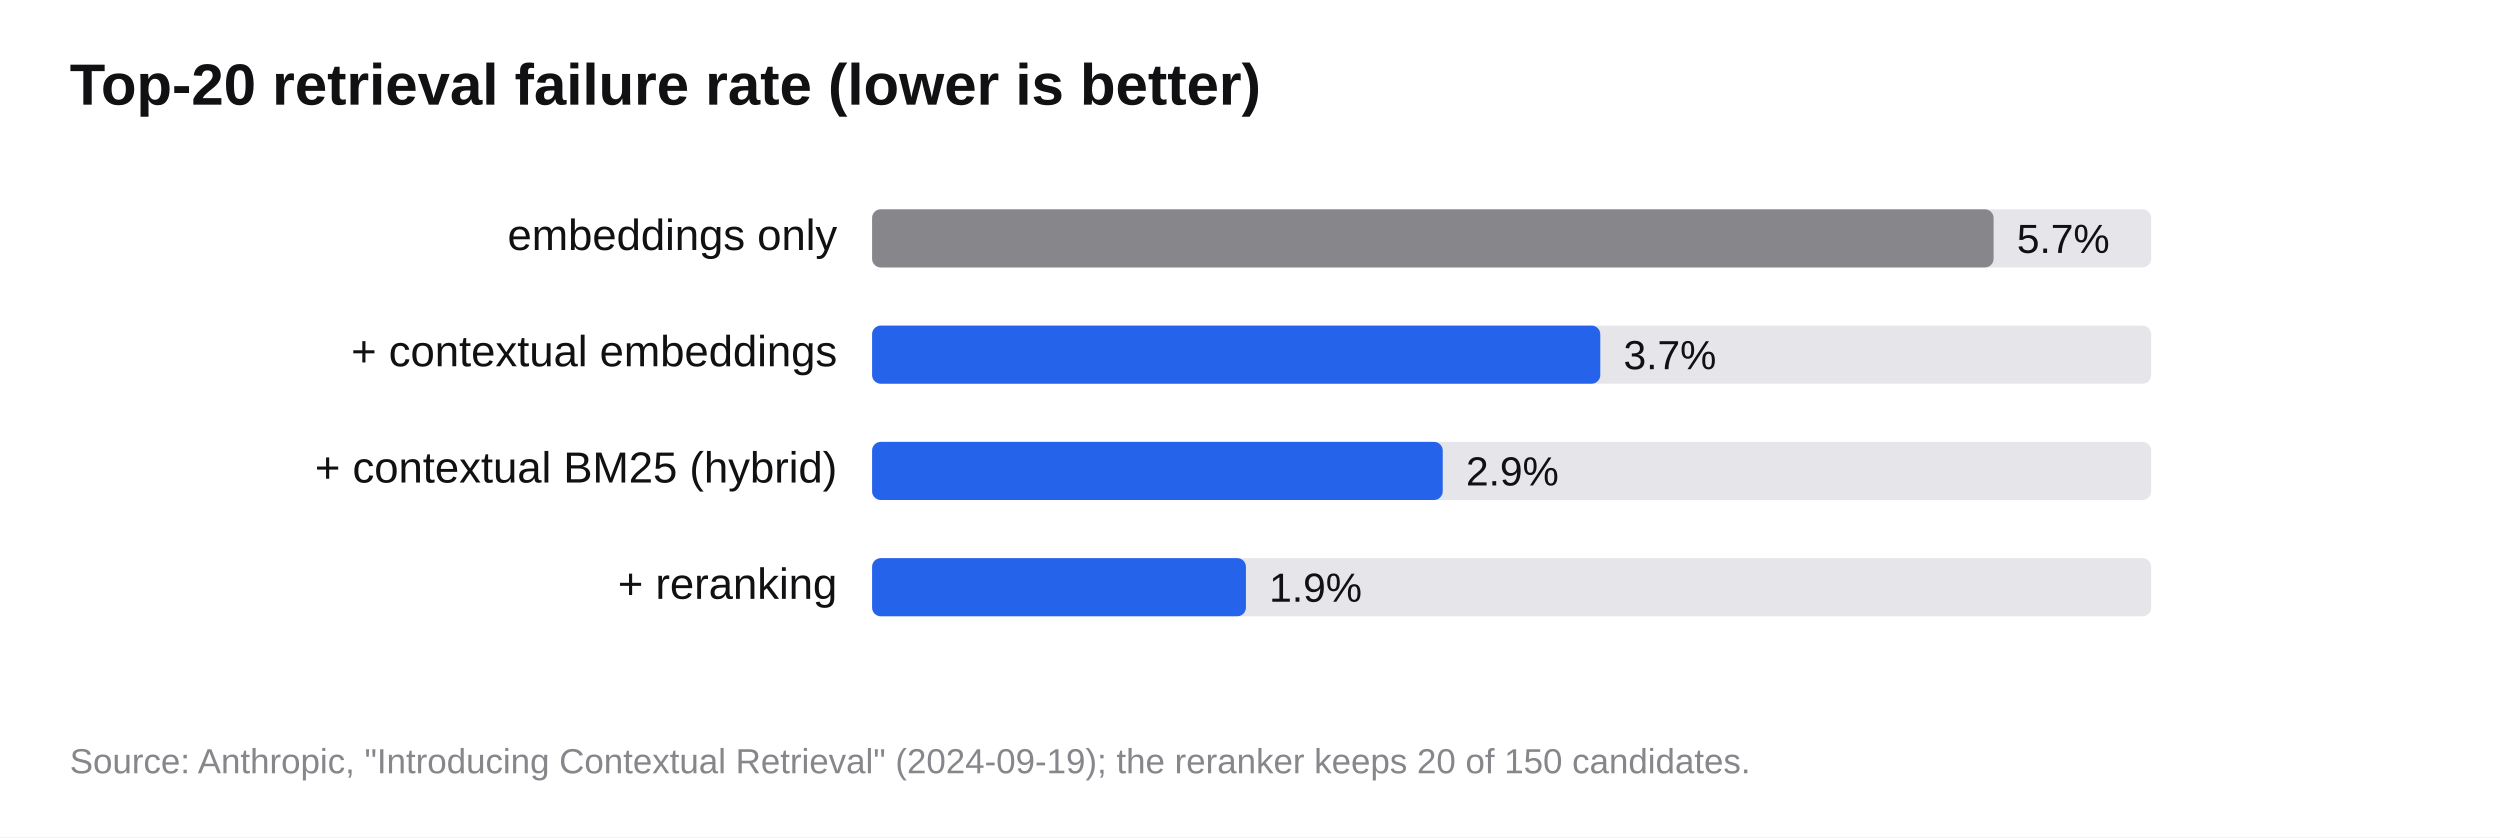
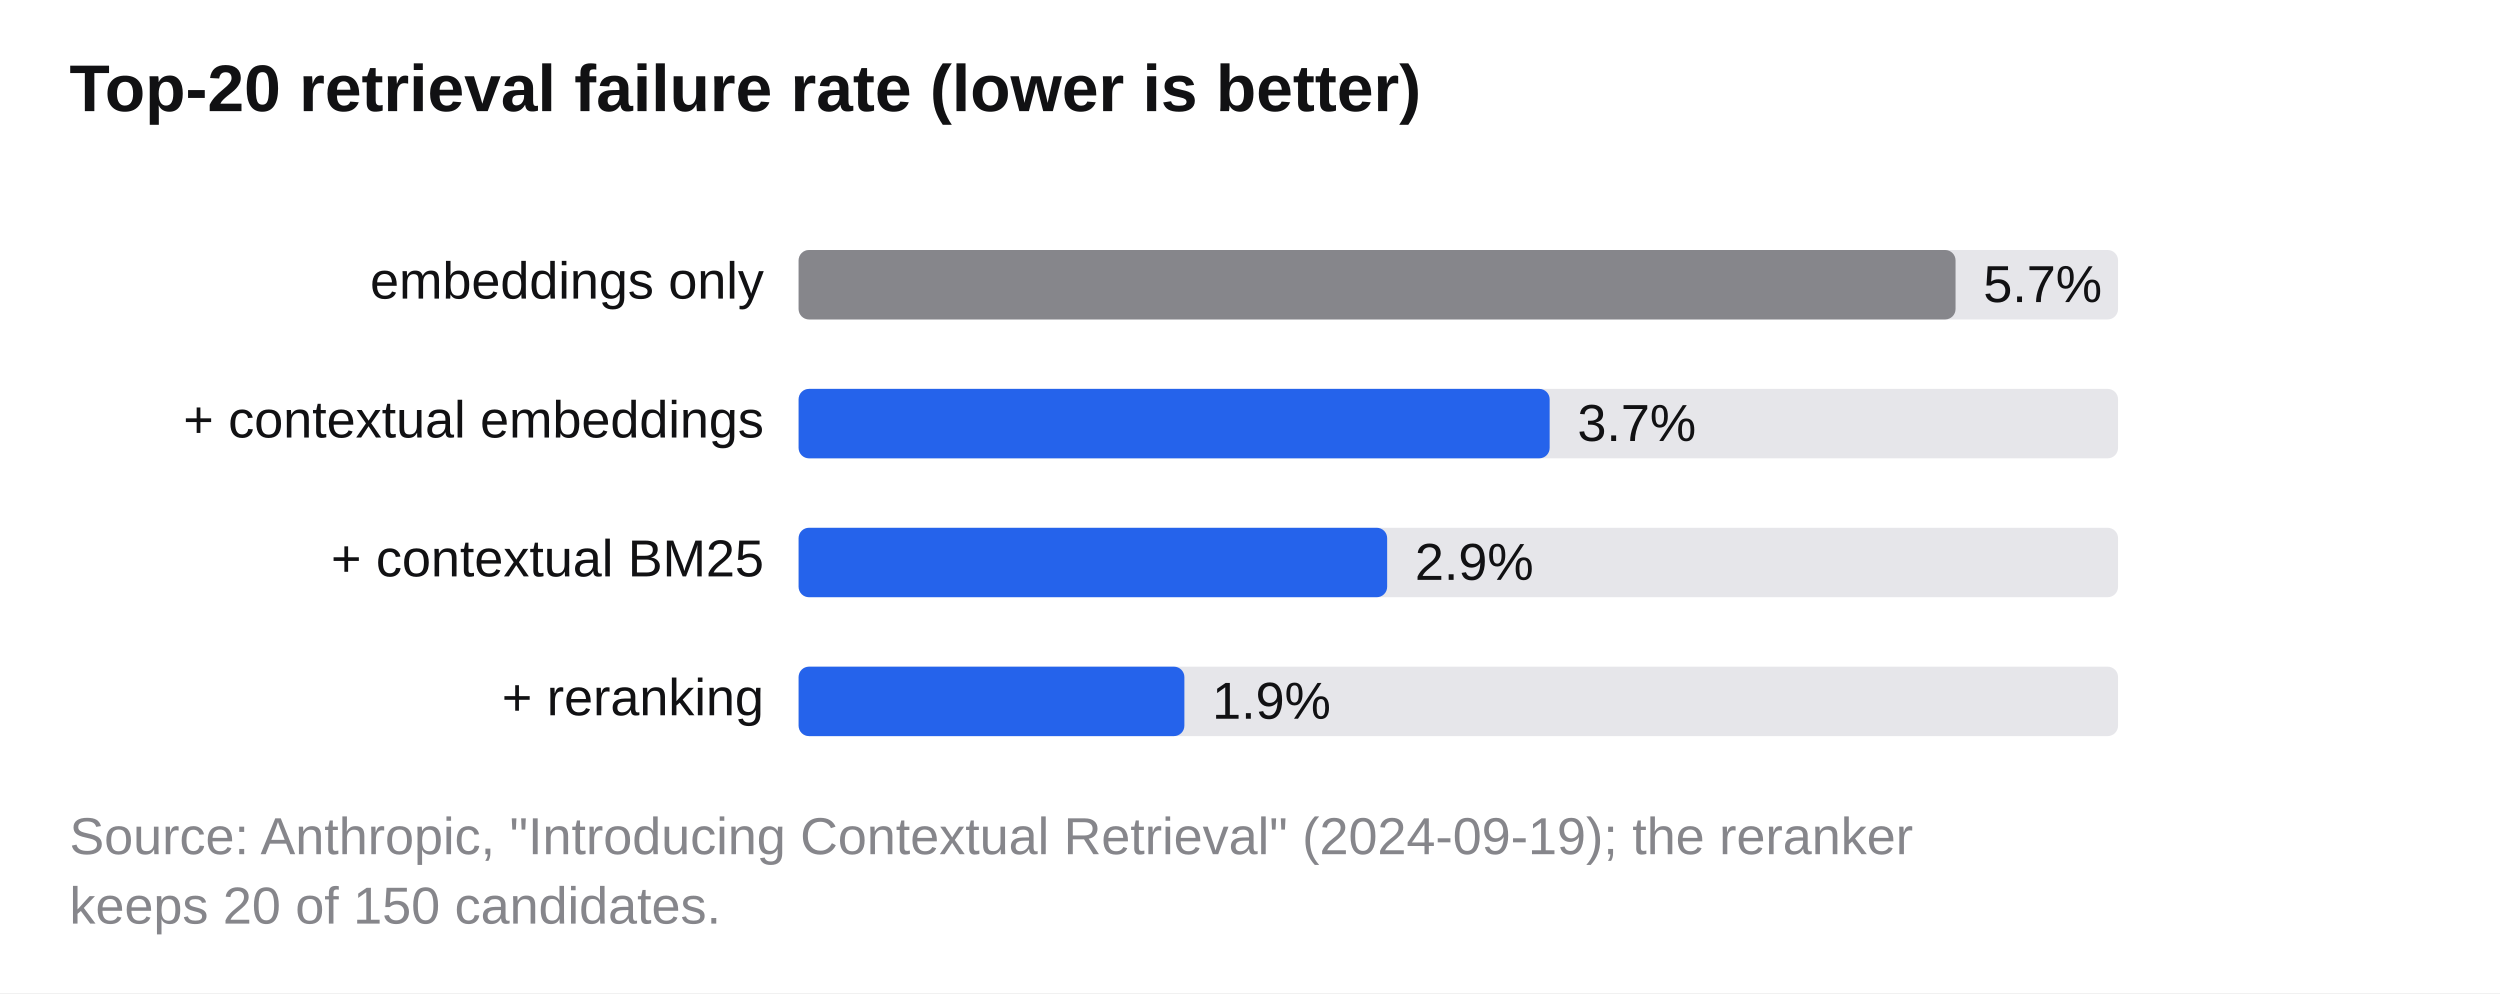
- <svg xmlns="http://www.w3.org/2000/svg" viewBox="0 0 860 288" width="860" height="288" font-family="-apple-system, 'PingFang SC', 'Noto Sans SC', 'Helvetica Neue', Arial, sans-serif">
-   <rect width="860" height="288" fill="#FFFFFF" />
-   <text x="24.0" y="36.0" font-size="20" fill="#111113" text-anchor="start" font-weight="600">Top-20 retrieval failure rate (lower is better)</text>
-   <text x="288.0" y="86.0" font-size="15" fill="#111113" text-anchor="end" font-weight="400">embeddings only</text>
-   <rect x="300.0" y="72.0" width="440.0" height="20.0" rx="3" fill="#E6E6EA" fill-opacity="1" stroke="none" stroke-width="0" />
-   <rect x="300.0" y="72.0" width="385.8" height="20.0" rx="3" fill="#86868B" fill-opacity="1" stroke="none" stroke-width="0" />
-   <text x="693.8" y="87.0" font-size="14" fill="#111113" text-anchor="start" font-weight="400">5.7%</text>
-   <text x="288.0" y="126.0" font-size="15" fill="#111113" text-anchor="end" font-weight="400">+ contextual embeddings</text>
-   <rect x="300.0" y="112.0" width="440.0" height="20.0" rx="3" fill="#E6E6EA" fill-opacity="1" stroke="none" stroke-width="0" />
-   <rect x="300.0" y="112.0" width="250.5" height="20.0" rx="3" fill="#2563EB" fill-opacity="1" stroke="none" stroke-width="0" />
-   <text x="558.5" y="127.0" font-size="14" fill="#111113" text-anchor="start" font-weight="400">3.7%</text>
-   <text x="288.0" y="166.0" font-size="15" fill="#111113" text-anchor="end" font-weight="400">+ contextual BM25 (hybrid)</text>
-   <rect x="300.0" y="152.0" width="440.0" height="20.0" rx="3" fill="#E6E6EA" fill-opacity="1" stroke="none" stroke-width="0" />
-   <rect x="300.0" y="152.0" width="196.3" height="20.0" rx="3" fill="#2563EB" fill-opacity="1" stroke="none" stroke-width="0" />
-   <text x="504.3" y="167.0" font-size="14" fill="#111113" text-anchor="start" font-weight="400">2.9%</text>
-   <text x="288.0" y="206.0" font-size="15" fill="#111113" text-anchor="end" font-weight="400">+ reranking</text>
-   <rect x="300.0" y="192.0" width="440.0" height="20.0" rx="3" fill="#E6E6EA" fill-opacity="1" stroke="none" stroke-width="0" />
-   <rect x="300.0" y="192.0" width="128.6" height="20.0" rx="3" fill="#2563EB" fill-opacity="1" stroke="none" stroke-width="0" />
-   <text x="436.6" y="207.0" font-size="14" fill="#111113" text-anchor="start" font-weight="400">1.9%</text>
-   <text x="24.0" y="266.0" font-size="12" fill="#86868B" text-anchor="start" font-weight="400">Source: Anthropic, "Introducing Contextual Retrieval" (2024-09-19); the reranker keeps 20 of 150 candidates.</text>
+ <svg xmlns="http://www.w3.org/2000/svg" viewBox="0 0 720 286" width="720" height="286" font-family="-apple-system, 'PingFang SC', 'Noto Sans SC', 'Helvetica Neue', Arial, sans-serif">
+   <rect width="720" height="286" fill="#FFFFFF" />
+   <text x="20.0" y="32.0" font-size="19" fill="#111113" text-anchor="start" font-weight="600">Top-20 retrieval failure rate (lower is better)</text>
+   <text x="220.0" y="86.0" font-size="15" fill="#111113" text-anchor="end" font-weight="400">embeddings only</text>
+   <rect x="230.0" y="72.0" width="380.0" height="20.0" rx="3" fill="#E6E6EA" fill-opacity="1" stroke="none" stroke-width="0" />
+   <rect x="230.0" y="72.0" width="333.2" height="20.0" rx="3" fill="#86868B" fill-opacity="1" stroke="none" stroke-width="0" />
+   <text x="571.2" y="87.0" font-size="15" fill="#111113" text-anchor="start" font-weight="400">5.7%</text>
+   <text x="220.0" y="126.0" font-size="15" fill="#111113" text-anchor="end" font-weight="400">+ contextual embeddings</text>
+   <rect x="230.0" y="112.0" width="380.0" height="20.0" rx="3" fill="#E6E6EA" fill-opacity="1" stroke="none" stroke-width="0" />
+   <rect x="230.0" y="112.0" width="216.3" height="20.0" rx="3" fill="#2563EB" fill-opacity="1" stroke="none" stroke-width="0" />
+   <text x="454.3" y="127.0" font-size="15" fill="#111113" text-anchor="start" font-weight="400">3.7%</text>
+   <text x="220.0" y="166.0" font-size="15" fill="#111113" text-anchor="end" font-weight="400">+ contextual BM25</text>
+   <rect x="230.0" y="152.0" width="380.0" height="20.0" rx="3" fill="#E6E6EA" fill-opacity="1" stroke="none" stroke-width="0" />
+   <rect x="230.0" y="152.0" width="169.5" height="20.0" rx="3" fill="#2563EB" fill-opacity="1" stroke="none" stroke-width="0" />
+   <text x="407.5" y="167.0" font-size="15" fill="#111113" text-anchor="start" font-weight="400">2.9%</text>
+   <text x="220.0" y="206.0" font-size="15" fill="#111113" text-anchor="end" font-weight="400">+ reranking</text>
+   <rect x="230.0" y="192.0" width="380.0" height="20.0" rx="3" fill="#E6E6EA" fill-opacity="1" stroke="none" stroke-width="0" />
+   <rect x="230.0" y="192.0" width="111.1" height="20.0" rx="3" fill="#2563EB" fill-opacity="1" stroke="none" stroke-width="0" />
+   <text x="349.1" y="207.0" font-size="15" fill="#111113" text-anchor="start" font-weight="400">1.9%</text>
+   <text x="20.0" y="246.0" font-size="15" fill="#86868B" text-anchor="start" font-weight="400">Source: Anthropic, "Introducing Contextual Retrieval" (2024-09-19); the reranker</text>
+   <text x="20.0" y="266.0" font-size="15" fill="#86868B" text-anchor="start" font-weight="400">keeps 20 of 150 candidates.</text>
</svg>
